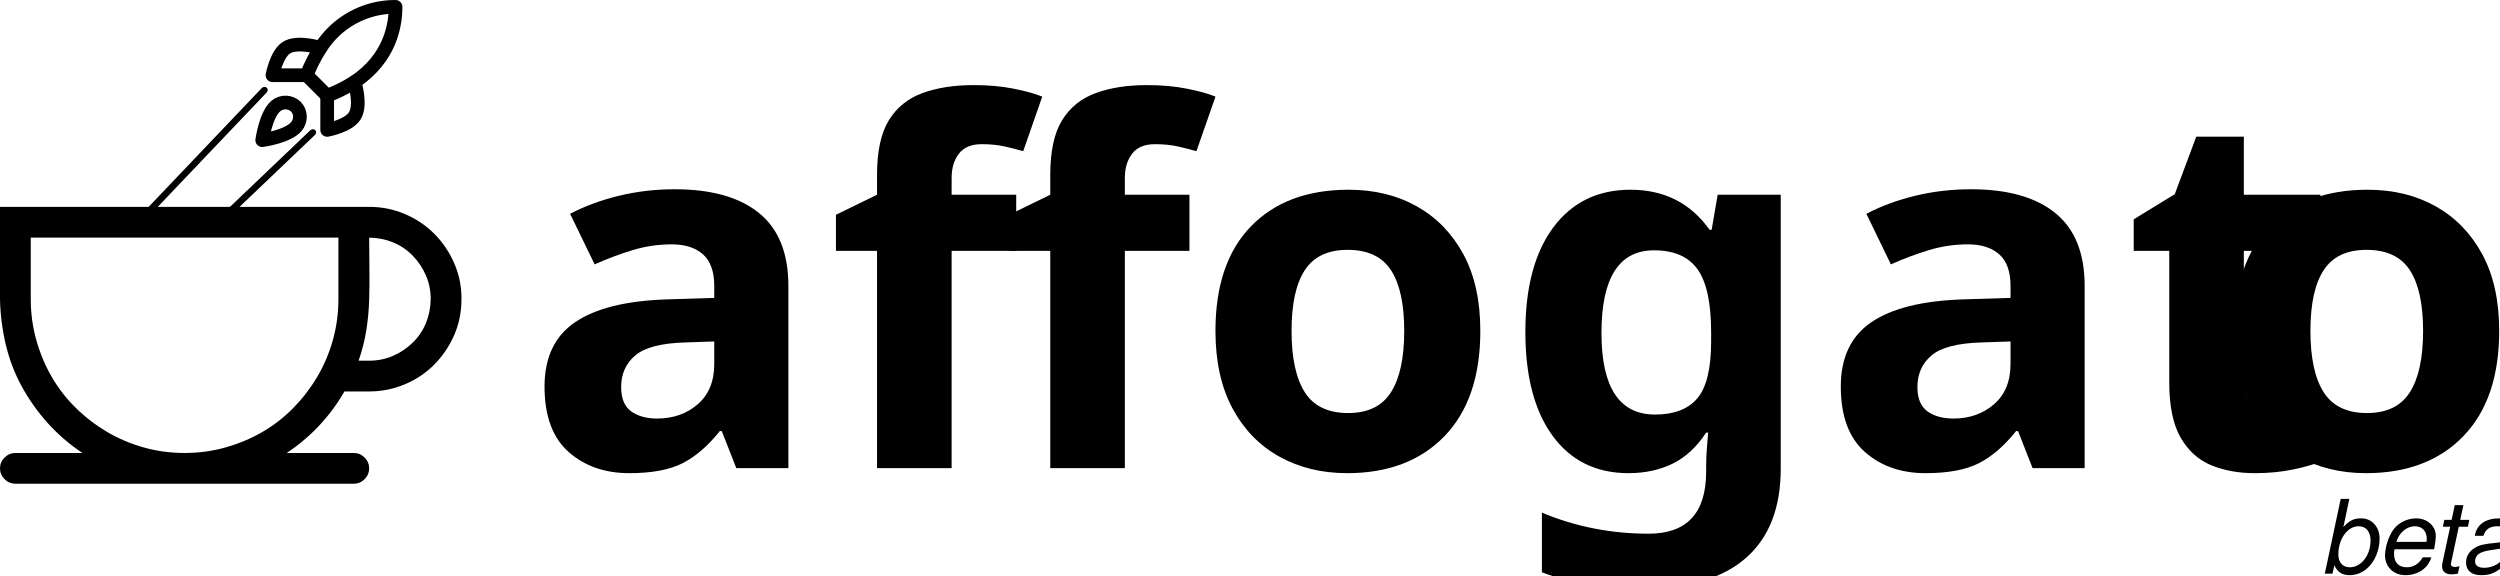
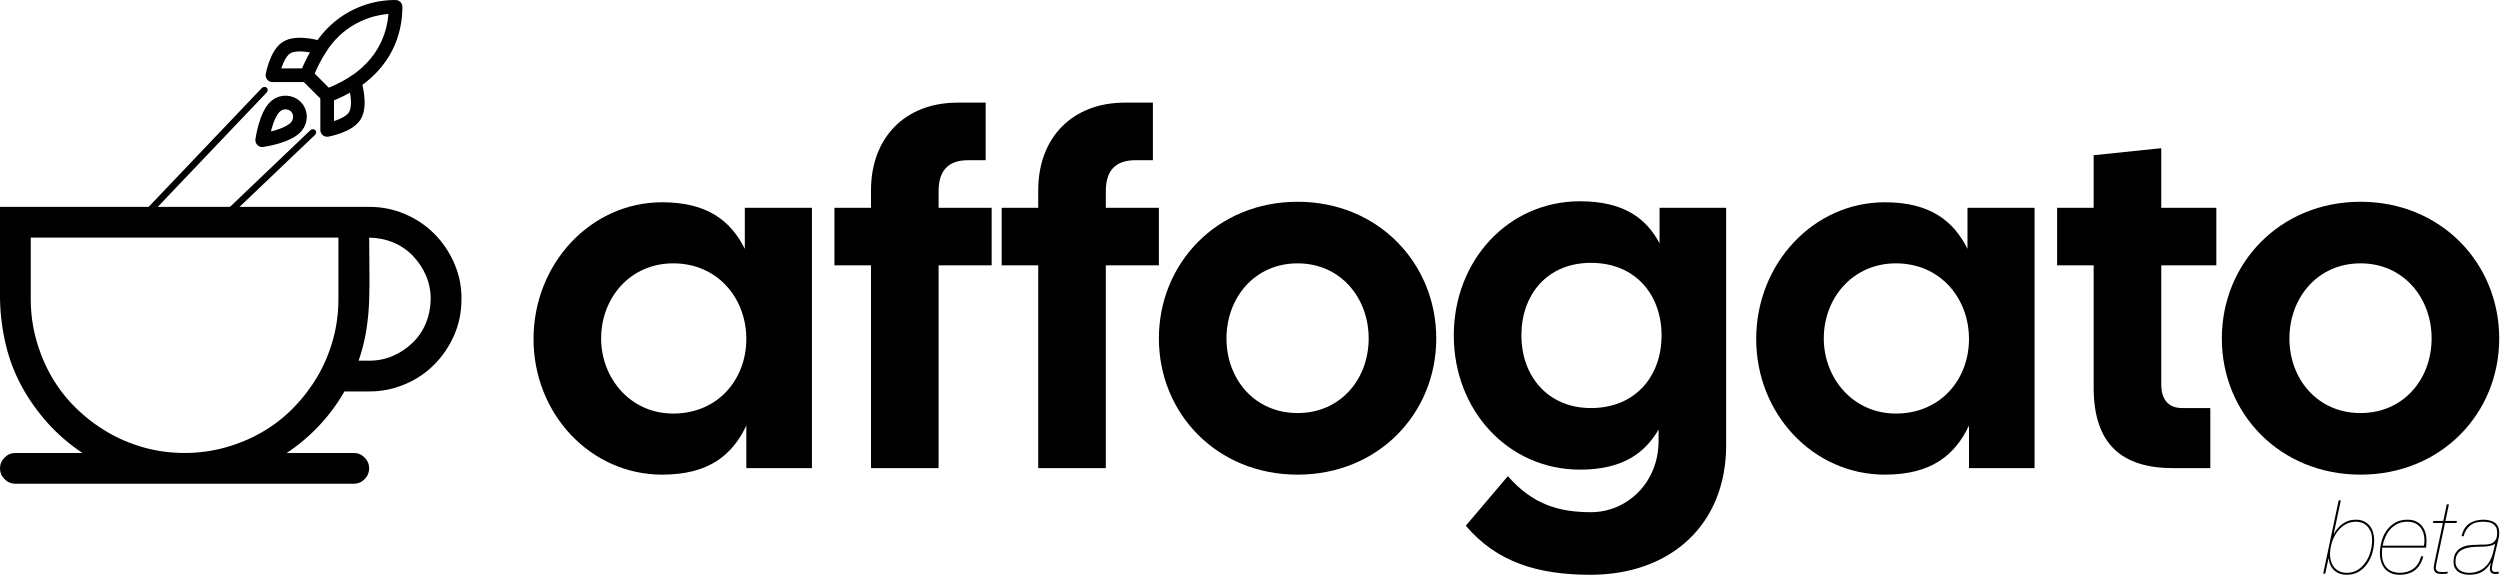
<svg xmlns="http://www.w3.org/2000/svg" width="100%" height="100%" viewBox="0 0 1517 349" version="1.1" xml:space="preserve" style="fill-rule:evenodd;clip-rule:evenodd;stroke-linecap:round;stroke-linejoin:round;">
  <g transform="matrix(1,0,0,1,-201.74,-334.475)">
    <g transform="matrix(2.0145,0,0,2.0145,191.049,143.123)">
-       <g transform="matrix(150.813,0,0,150.813,761.126,235.996)">
-             </g>
-       <text x="163.001px" y="235.996px" style="font-family:'CalSans-SemiBold', 'Cal Sans';font-weight:600;font-size:150.813px;">af<tspan x="306.273px 351.366px 440.195px " y="235.996px 235.996px 235.996px ">fog</tspan>at<tspan x="671.543px " y="235.996px ">o</tspan>
-       </text>
+       <g transform="matrix(150.813,0,0,150.813,163.001,235.996)">
+         <path d="M0.277,0.013C0.37,0.013 0.417,-0.026 0.445,-0.085L0.445,-0L0.576,-0L0.576,-0.52L0.442,-0.52L0.442,-0.438C0.414,-0.494 0.367,-0.531 0.277,-0.531C0.134,-0.531 0.02,-0.408 0.02,-0.258C0.02,-0.108 0.134,0.013 0.277,0.013ZM0.155,-0.259C0.155,-0.34 0.213,-0.409 0.299,-0.409C0.388,-0.409 0.445,-0.339 0.445,-0.258C0.445,-0.177 0.388,-0.109 0.299,-0.109C0.213,-0.109 0.155,-0.18 0.155,-0.259Z" style="fill-rule:nonzero;" />
+       </g>
+       <g transform="matrix(150.813,0,0,150.813,255.902,235.996)">
+         <path d="M0.078,-0.555L0.078,-0.52L0.005,-0.52L0.005,-0.405L0.078,-0.405L0.078,-0L0.213,-0L0.213,-0.405L0.319,-0.405L0.319,-0.52L0.213,-0.52L0.213,-0.553C0.213,-0.594 0.232,-0.615 0.272,-0.615L0.307,-0.615L0.307,-0.73L0.251,-0.73C0.146,-0.73 0.078,-0.66 0.078,-0.555Z" style="fill-rule:nonzero;" />
+       </g>
+       <g transform="matrix(150.813,0,0,150.813,306.273,235.996)">
+         <path d="M0.078,-0.555L0.078,-0.52L0.005,-0.52L0.005,-0.405L0.078,-0.405L0.078,-0L0.213,-0L0.213,-0.405L0.319,-0.405L0.319,-0.52L0.213,-0.52L0.213,-0.553C0.213,-0.594 0.232,-0.615 0.272,-0.615L0.307,-0.615L0.307,-0.73L0.251,-0.73C0.146,-0.73 0.078,-0.66 0.078,-0.555Z" style="fill-rule:nonzero;" />
+       </g>
+       <g transform="matrix(150.813,0,0,150.813,351.366,235.996)">
+         <path d="M0.297,0.013C0.458,0.013 0.574,-0.109 0.574,-0.259C0.574,-0.409 0.458,-0.532 0.297,-0.532C0.136,-0.532 0.02,-0.409 0.02,-0.259C0.02,-0.109 0.136,0.013 0.297,0.013ZM0.155,-0.259C0.155,-0.34 0.211,-0.409 0.297,-0.409C0.383,-0.409 0.439,-0.34 0.439,-0.259C0.439,-0.178 0.383,-0.11 0.297,-0.11C0.211,-0.11 0.155,-0.178 0.155,-0.259Z" style="fill-rule:nonzero;" />
+       </g>
+       <g transform="matrix(150.813,0,0,150.813,440.195,235.996)">
+         <path d="M0.293,0.213C0.452,0.213 0.564,0.114 0.564,-0.046L0.564,-0.52L0.431,-0.52L0.431,-0.449C0.404,-0.5 0.358,-0.533 0.272,-0.533C0.129,-0.533 0.02,-0.415 0.02,-0.265C0.02,-0.115 0.129,0.003 0.272,0.003C0.356,0.003 0.401,-0.029 0.429,-0.077L0.429,-0.054C0.429,0.029 0.366,0.088 0.294,0.088C0.229,0.088 0.177,0.072 0.128,0.016L0.044,0.115C0.106,0.188 0.188,0.213 0.293,0.213ZM0.155,-0.265C0.155,-0.346 0.206,-0.41 0.294,-0.41C0.383,-0.41 0.435,-0.346 0.435,-0.265C0.435,-0.184 0.383,-0.12 0.294,-0.12C0.206,-0.12 0.155,-0.186 0.155,-0.265Z" style="fill-rule:nonzero;" />
+       </g>
+       <g transform="matrix(150.813,0,0,150.813,531.286,235.996)">
+         <path d="M0.277,0.013C0.37,0.013 0.417,-0.026 0.445,-0.085L0.445,-0L0.576,-0L0.576,-0.52L0.442,-0.52L0.442,-0.438C0.414,-0.494 0.367,-0.531 0.277,-0.531C0.134,-0.531 0.02,-0.408 0.02,-0.258C0.02,-0.108 0.134,0.013 0.277,0.013ZM0.155,-0.259C0.155,-0.34 0.213,-0.409 0.299,-0.409C0.388,-0.409 0.445,-0.339 0.445,-0.258C0.445,-0.177 0.388,-0.109 0.299,-0.109C0.213,-0.109 0.155,-0.18 0.155,-0.259Z" style="fill-rule:nonzero;" />
+       </g>
+       <g transform="matrix(150.813,0,0,150.813,624.187,235.996)">
+         <path d="M0.237,-0L0.311,-0L0.311,-0.12L0.255,-0.12C0.229,-0.12 0.213,-0.135 0.213,-0.168L0.213,-0.405L0.323,-0.405L0.323,-0.52L0.213,-0.52L0.213,-0.639L0.078,-0.625L0.078,-0.52L0.005,-0.52L0.005,-0.405L0.078,-0.405L0.078,-0.161C0.078,-0.048 0.134,-0 0.237,-0Z" style="fill-rule:nonzero;" />
+       </g>
+       <g transform="matrix(150.813,0,0,150.813,671.543,235.996)">
+         <path d="M0.297,0.013C0.458,0.013 0.574,-0.109 0.574,-0.259C0.574,-0.409 0.458,-0.532 0.297,-0.532C0.136,-0.532 0.02,-0.409 0.02,-0.259C0.02,-0.109 0.136,0.013 0.297,0.013ZM0.155,-0.259C0.155,-0.34 0.211,-0.409 0.297,-0.409C0.383,-0.409 0.439,-0.34 0.439,-0.259C0.439,-0.178 0.383,-0.11 0.297,-0.11C0.211,-0.11 0.155,-0.178 0.155,-0.259Z" style="fill-rule:nonzero;" />
+       </g>
    </g>
    <g transform="matrix(0.988498,0,0,0.988498,269.789,-74.4542)">
-       <g transform="matrix(62.9722,0,0,62.9722,1468.79,765.826)">
-             </g>
-       <text x="1358.02px" y="765.826px" style="font-family:'HelveticaNeue-UltraLightItalic', 'Helvetica Neue';font-weight:100;font-style:italic;font-size:62.972px;">beta</text>
+       <g transform="matrix(62.9722,0,0,62.9722,1358.02,765.826)">
+         <path d="M0.091,-0.389L0.16,-0.714L0.139,-0.714L-0.012,-0L0.008,-0L0.04,-0.148L0.042,-0.148C0.046,-0.101 0.064,-0.062 0.095,-0.033C0.126,-0.004 0.167,0.011 0.218,0.011C0.263,0.011 0.303,0.001 0.336,-0.02C0.369,-0.04 0.397,-0.066 0.419,-0.099C0.441,-0.131 0.458,-0.167 0.469,-0.208C0.48,-0.248 0.485,-0.288 0.485,-0.328C0.485,-0.355 0.481,-0.38 0.474,-0.404C0.467,-0.428 0.456,-0.449 0.441,-0.467C0.426,-0.485 0.407,-0.499 0.385,-0.51C0.362,-0.521 0.336,-0.526 0.306,-0.526C0.282,-0.526 0.259,-0.523 0.238,-0.516C0.216,-0.509 0.196,-0.499 0.178,-0.486C0.16,-0.473 0.144,-0.459 0.13,-0.442C0.115,-0.425 0.103,-0.407 0.093,-0.387L0.091,-0.389ZM0.465,-0.328C0.465,-0.292 0.46,-0.255 0.45,-0.218C0.44,-0.18 0.425,-0.146 0.404,-0.115C0.383,-0.084 0.358,-0.058 0.327,-0.038C0.296,-0.018 0.26,-0.008 0.218,-0.008C0.192,-0.008 0.169,-0.013 0.148,-0.022C0.127,-0.031 0.11,-0.044 0.096,-0.061C0.082,-0.078 0.071,-0.098 0.065,-0.121C0.057,-0.144 0.054,-0.17 0.055,-0.198C0.056,-0.232 0.062,-0.267 0.073,-0.304C0.084,-0.34 0.101,-0.373 0.122,-0.403C0.143,-0.433 0.169,-0.458 0.2,-0.477C0.231,-0.496 0.266,-0.506 0.306,-0.506C0.332,-0.506 0.355,-0.501 0.375,-0.493C0.394,-0.484 0.411,-0.471 0.424,-0.455C0.437,-0.439 0.448,-0.42 0.455,-0.399C0.462,-0.377 0.465,-0.353 0.465,-0.328Z" style="fill-rule:nonzero;" />
+       </g>
+       <g transform="matrix(62.9722,0,0,62.9722,1391.84,765.826)">
+         <path d="M0.433,-0.273L0.031,-0.273C0.037,-0.305 0.047,-0.335 0.06,-0.363C0.073,-0.391 0.089,-0.416 0.109,-0.437C0.129,-0.458 0.153,-0.475 0.18,-0.488C0.207,-0.5 0.238,-0.506 0.272,-0.506C0.3,-0.506 0.324,-0.501 0.345,-0.492C0.366,-0.482 0.383,-0.469 0.397,-0.453C0.411,-0.436 0.421,-0.417 0.428,-0.395C0.435,-0.373 0.438,-0.35 0.438,-0.326C0.438,-0.316 0.438,-0.307 0.437,-0.299C0.436,-0.291 0.435,-0.282 0.433,-0.273ZM0.027,-0.253L0.454,-0.253C0.455,-0.267 0.456,-0.28 0.457,-0.291C0.458,-0.302 0.458,-0.313 0.458,-0.326C0.458,-0.354 0.454,-0.38 0.446,-0.405C0.438,-0.429 0.426,-0.45 0.411,-0.468C0.396,-0.486 0.376,-0.5 0.353,-0.511C0.33,-0.521 0.303,-0.526 0.272,-0.526C0.227,-0.526 0.188,-0.517 0.155,-0.498C0.121,-0.478 0.093,-0.454 0.071,-0.423C0.048,-0.392 0.032,-0.357 0.021,-0.318C0.01,-0.279 0.004,-0.239 0.004,-0.199C0.004,-0.17 0.008,-0.142 0.016,-0.117C0.023,-0.091 0.035,-0.069 0.051,-0.05C0.067,-0.031 0.087,-0.016 0.111,-0.005C0.135,0.006 0.163,0.011 0.195,0.011C0.258,0.011 0.308,-0.004 0.347,-0.035C0.385,-0.066 0.412,-0.11 0.427,-0.169L0.406,-0.169C0.391,-0.113 0.365,-0.072 0.329,-0.047C0.293,-0.021 0.248,-0.008 0.194,-0.008C0.178,-0.008 0.16,-0.011 0.141,-0.016C0.121,-0.021 0.102,-0.03 0.085,-0.044C0.068,-0.057 0.053,-0.076 0.042,-0.101C0.03,-0.126 0.024,-0.158 0.024,-0.198C0.024,-0.22 0.025,-0.238 0.027,-0.253Z" style="fill-rule:nonzero;" />
+       </g>
+       <g transform="matrix(62.9722,0,0,62.9722,1423.32,765.826)">
+         <path d="M0.156,-0.676L0.122,-0.514L0.025,-0.514L0.021,-0.494L0.118,-0.494L0.037,-0.113C0.036,-0.103 0.034,-0.093 0.032,-0.084C0.03,-0.074 0.029,-0.064 0.029,-0.054C0.029,-0.042 0.031,-0.032 0.036,-0.025C0.04,-0.017 0.046,-0.011 0.053,-0.007C0.06,-0.003 0.069,-0 0.078,0.001C0.087,0.002 0.097,0.003 0.107,0.003C0.116,0.003 0.126,0.003 0.135,0.002C0.143,0.001 0.153,0.001 0.162,-0L0.166,-0.02C0.155,-0.017 0.139,-0.016 0.118,-0.016C0.111,-0.016 0.103,-0.016 0.095,-0.017C0.086,-0.017 0.079,-0.018 0.072,-0.021C0.065,-0.023 0.06,-0.027 0.056,-0.033C0.051,-0.039 0.049,-0.048 0.049,-0.06C0.05,-0.07 0.051,-0.08 0.053,-0.09C0.055,-0.1 0.057,-0.11 0.059,-0.119L0.139,-0.494L0.251,-0.494L0.255,-0.514L0.143,-0.514L0.177,-0.676L0.156,-0.676Z" style="fill-rule:nonzero;" />
+       </g>
+       <g transform="matrix(62.9722,0,0,62.9722,1438.5,765.826)">
+         <path d="M0.059,-0.365L0.079,-0.365C0.09,-0.41 0.112,-0.444 0.144,-0.47C0.175,-0.495 0.217,-0.507 0.269,-0.506C0.289,-0.506 0.307,-0.504 0.324,-0.501C0.341,-0.498 0.355,-0.492 0.367,-0.484C0.379,-0.475 0.389,-0.464 0.396,-0.451C0.403,-0.437 0.406,-0.419 0.406,-0.398C0.406,-0.374 0.403,-0.355 0.397,-0.34C0.39,-0.325 0.381,-0.314 0.37,-0.305C0.358,-0.296 0.344,-0.291 0.329,-0.288C0.314,-0.285 0.297,-0.283 0.279,-0.283C0.267,-0.283 0.255,-0.283 0.243,-0.283C0.23,-0.282 0.217,-0.282 0.204,-0.281C0.175,-0.281 0.148,-0.279 0.121,-0.275C0.094,-0.27 0.071,-0.262 0.05,-0.25C0.029,-0.238 0.013,-0.221 0,-0.2C-0.013,-0.178 -0.019,-0.15 -0.019,-0.115C-0.019,-0.092 -0.015,-0.073 -0.007,-0.057C0.002,-0.041 0.013,-0.028 0.027,-0.018C0.041,-0.008 0.057,-0.001 0.076,0.004C0.094,0.009 0.113,0.011 0.133,0.011C0.183,0.011 0.225,0.002 0.258,-0.017C0.291,-0.036 0.319,-0.065 0.343,-0.105L0.345,-0.105C0.343,-0.096 0.341,-0.088 0.339,-0.081C0.336,-0.073 0.335,-0.062 0.335,-0.049C0.335,-0.014 0.352,0.003 0.387,0.003C0.399,0.003 0.41,0.002 0.421,-0L0.421,-0.02C0.412,-0.017 0.401,-0.016 0.386,-0.016C0.378,-0.016 0.371,-0.018 0.365,-0.022C0.358,-0.026 0.355,-0.035 0.355,-0.049C0.355,-0.056 0.355,-0.063 0.356,-0.068C0.357,-0.073 0.358,-0.078 0.359,-0.084L0.418,-0.335C0.42,-0.345 0.422,-0.355 0.424,-0.365C0.425,-0.375 0.426,-0.386 0.426,-0.398C0.426,-0.443 0.412,-0.475 0.384,-0.496C0.355,-0.516 0.317,-0.526 0.269,-0.526C0.215,-0.525 0.17,-0.513 0.134,-0.488C0.097,-0.463 0.072,-0.422 0.059,-0.365ZM0.386,-0.29L0.365,-0.201C0.358,-0.173 0.347,-0.147 0.335,-0.124C0.322,-0.1 0.305,-0.08 0.286,-0.063C0.267,-0.046 0.244,-0.032 0.219,-0.023C0.194,-0.013 0.165,-0.008 0.133,-0.008C0.115,-0.008 0.098,-0.01 0.082,-0.015C0.066,-0.019 0.052,-0.025 0.04,-0.034C0.027,-0.043 0.018,-0.054 0.011,-0.067C0.004,-0.08 0,-0.096 0,-0.115C0,-0.146 0.006,-0.171 0.019,-0.191C0.031,-0.21 0.047,-0.224 0.066,-0.234C0.085,-0.244 0.107,-0.251 0.132,-0.255C0.156,-0.258 0.18,-0.261 0.205,-0.262C0.22,-0.262 0.236,-0.262 0.254,-0.263C0.272,-0.263 0.29,-0.264 0.307,-0.266C0.324,-0.268 0.339,-0.271 0.353,-0.275C0.367,-0.279 0.377,-0.285 0.384,-0.292L0.386,-0.29Z" style="fill-rule:nonzero;" />
+       </g>
    </g>
    <g transform="matrix(0.145842,0,0,0.145842,183.218,385.329)">
      <path d="M1663,512C1715.67,512 1765.33,522 1812,542C1858.67,562 1899.33,589.333 1934,624C1968.67,658.667 1996.33,699.667 2017,747C2037.67,794.333 2047.67,844 2047,896C2047,949.333 2037,999 2017,1045C1997,1091 1969.67,1131.67 1935,1167C1900.33,1202.33 1859.33,1230 1812,1250C1764.67,1270 1715,1280 1663,1280L1560,1280C1530.67,1331.33 1495.67,1378.67 1455,1422C1414.33,1465.33 1369.33,1503.33 1320,1536L1599,1536C1616.33,1536 1631.33,1542.33 1644,1555C1656.67,1567.67 1663,1582.67 1663,1600C1663,1617.33 1656.67,1632.33 1644,1645C1631.33,1657.67 1616.33,1664 1599,1664L191,1664C173.667,1664 158.667,1657.67 146,1645C133.333,1632.33 127,1617.33 127,1600C127,1582.67 133.333,1567.67 146,1555C158.667,1542.33 173.667,1536 191,1536L470,1536C416,1500 368,1458.67 326,1412C284,1365.33 248,1314.67 218,1260C188,1205.33 165.667,1147 151,1085C136.333,1023 128.333,960 127,896L127,512L1663,512ZM895,1536C953.667,1536 1010.33,1528.33 1065,1513C1119.67,1497.67 1170.67,1476.33 1218,1449C1265.33,1421.67 1308.33,1388.33 1347,1349C1385.67,1309.67 1419,1266.33 1447,1219C1475,1171.67 1496.67,1120.67 1512,1066C1527.33,1011.33 1535,954.667 1535,896L1535,640L255,640L255,896C255,954.667 262.667,1011.33 278,1066C293.333,1120.67 314.667,1171.67 342,1219C369.333,1266.33 402.667,1309.33 442,1348C481.333,1386.67 524.667,1420 572,1448C619.333,1476 670.333,1497.67 725,1513C779.667,1528.33 836.333,1536 895,1536M1663,1152C1698.33,1152 1731.33,1145.33 1762,1132C1792.67,1118.67 1820,1100.33 1844,1077C1868,1053.67 1886.33,1026.67 1899,996C1911.67,965.333 1918.33,932 1919,896C1919,860.667 1912.33,827.667 1899,797C1885.67,766.333 1867.33,739 1844,715C1820.67,691 1793.67,672.667 1763,660C1732.33,647.333 1699,640.667 1663,640C1663,683.333 1663.33,726.667 1664,770C1664.67,813.333 1664.33,856.333 1663,899C1661.67,941.667 1657.67,984 1651,1026C1644.33,1068 1633.67,1110 1619,1152L1663,1152Z" style="fill-rule:nonzero;" />
    </g>
    <g transform="matrix(4.14915,0,0,4.14915,-4295.28,-253.898)">
      <g transform="matrix(1,0,0,1,1119.69,140.806)">
        <path d="M4.5,16.5C3,17.76 2.5,21.5 2.5,21.5C2.5,21.5 6.24,21 7.5,19.5C8.21,18.66 8.2,17.37 7.41,16.59C6.609,15.826 5.347,15.787 4.5,16.5Z" style="fill:none;fill-rule:nonzero;stroke:black;stroke-width:2px;" />
      </g>
      <g transform="matrix(1,0,0,1,1119.69,140.806)">
        <path d="M12,15L9,12C9.532,10.619 10.202,9.296 11,8.05C13.367,4.266 17.537,1.972 22,2C22,4.72 21.22,9.5 16,13C14.737,13.799 13.397,14.469 12,15Z" style="fill:none;fill-rule:nonzero;stroke:black;stroke-width:2px;" />
      </g>
      <g transform="matrix(1,0,0,1,1119.69,140.806)">
        <path d="M9,12L4,12C4,12 4.55,8.97 6,8C7.62,6.92 11,8 11,8" style="fill:none;fill-rule:nonzero;stroke:black;stroke-width:2px;" />
      </g>
      <g transform="matrix(1,0,0,1,1119.69,140.806)">
        <path d="M12,15L12,20C12,20 15.03,19.45 16,18C17.08,16.38 16,13 16,13" style="fill:none;fill-rule:nonzero;stroke:black;stroke-width:2px;" />
      </g>
    </g>
    <g transform="matrix(1.09253,-0.0732801,-0.0727922,1.0583,18.2588,-16.0358)">
      <path d="M273.572,481.256L341.71,406.706" style="fill:none;stroke:black;stroke-width:3.99px;stroke-miterlimit:1.5;" />
    </g>
    <g transform="matrix(1.07115,-0.0528858,-0.0528858,1.03931,46.9015,10.3407)">
      <path d="M287.31,460L341.71,406.706" style="fill:none;stroke:black;stroke-width:3.99px;stroke-miterlimit:1.5;" />
    </g>
  </g>
</svg>
